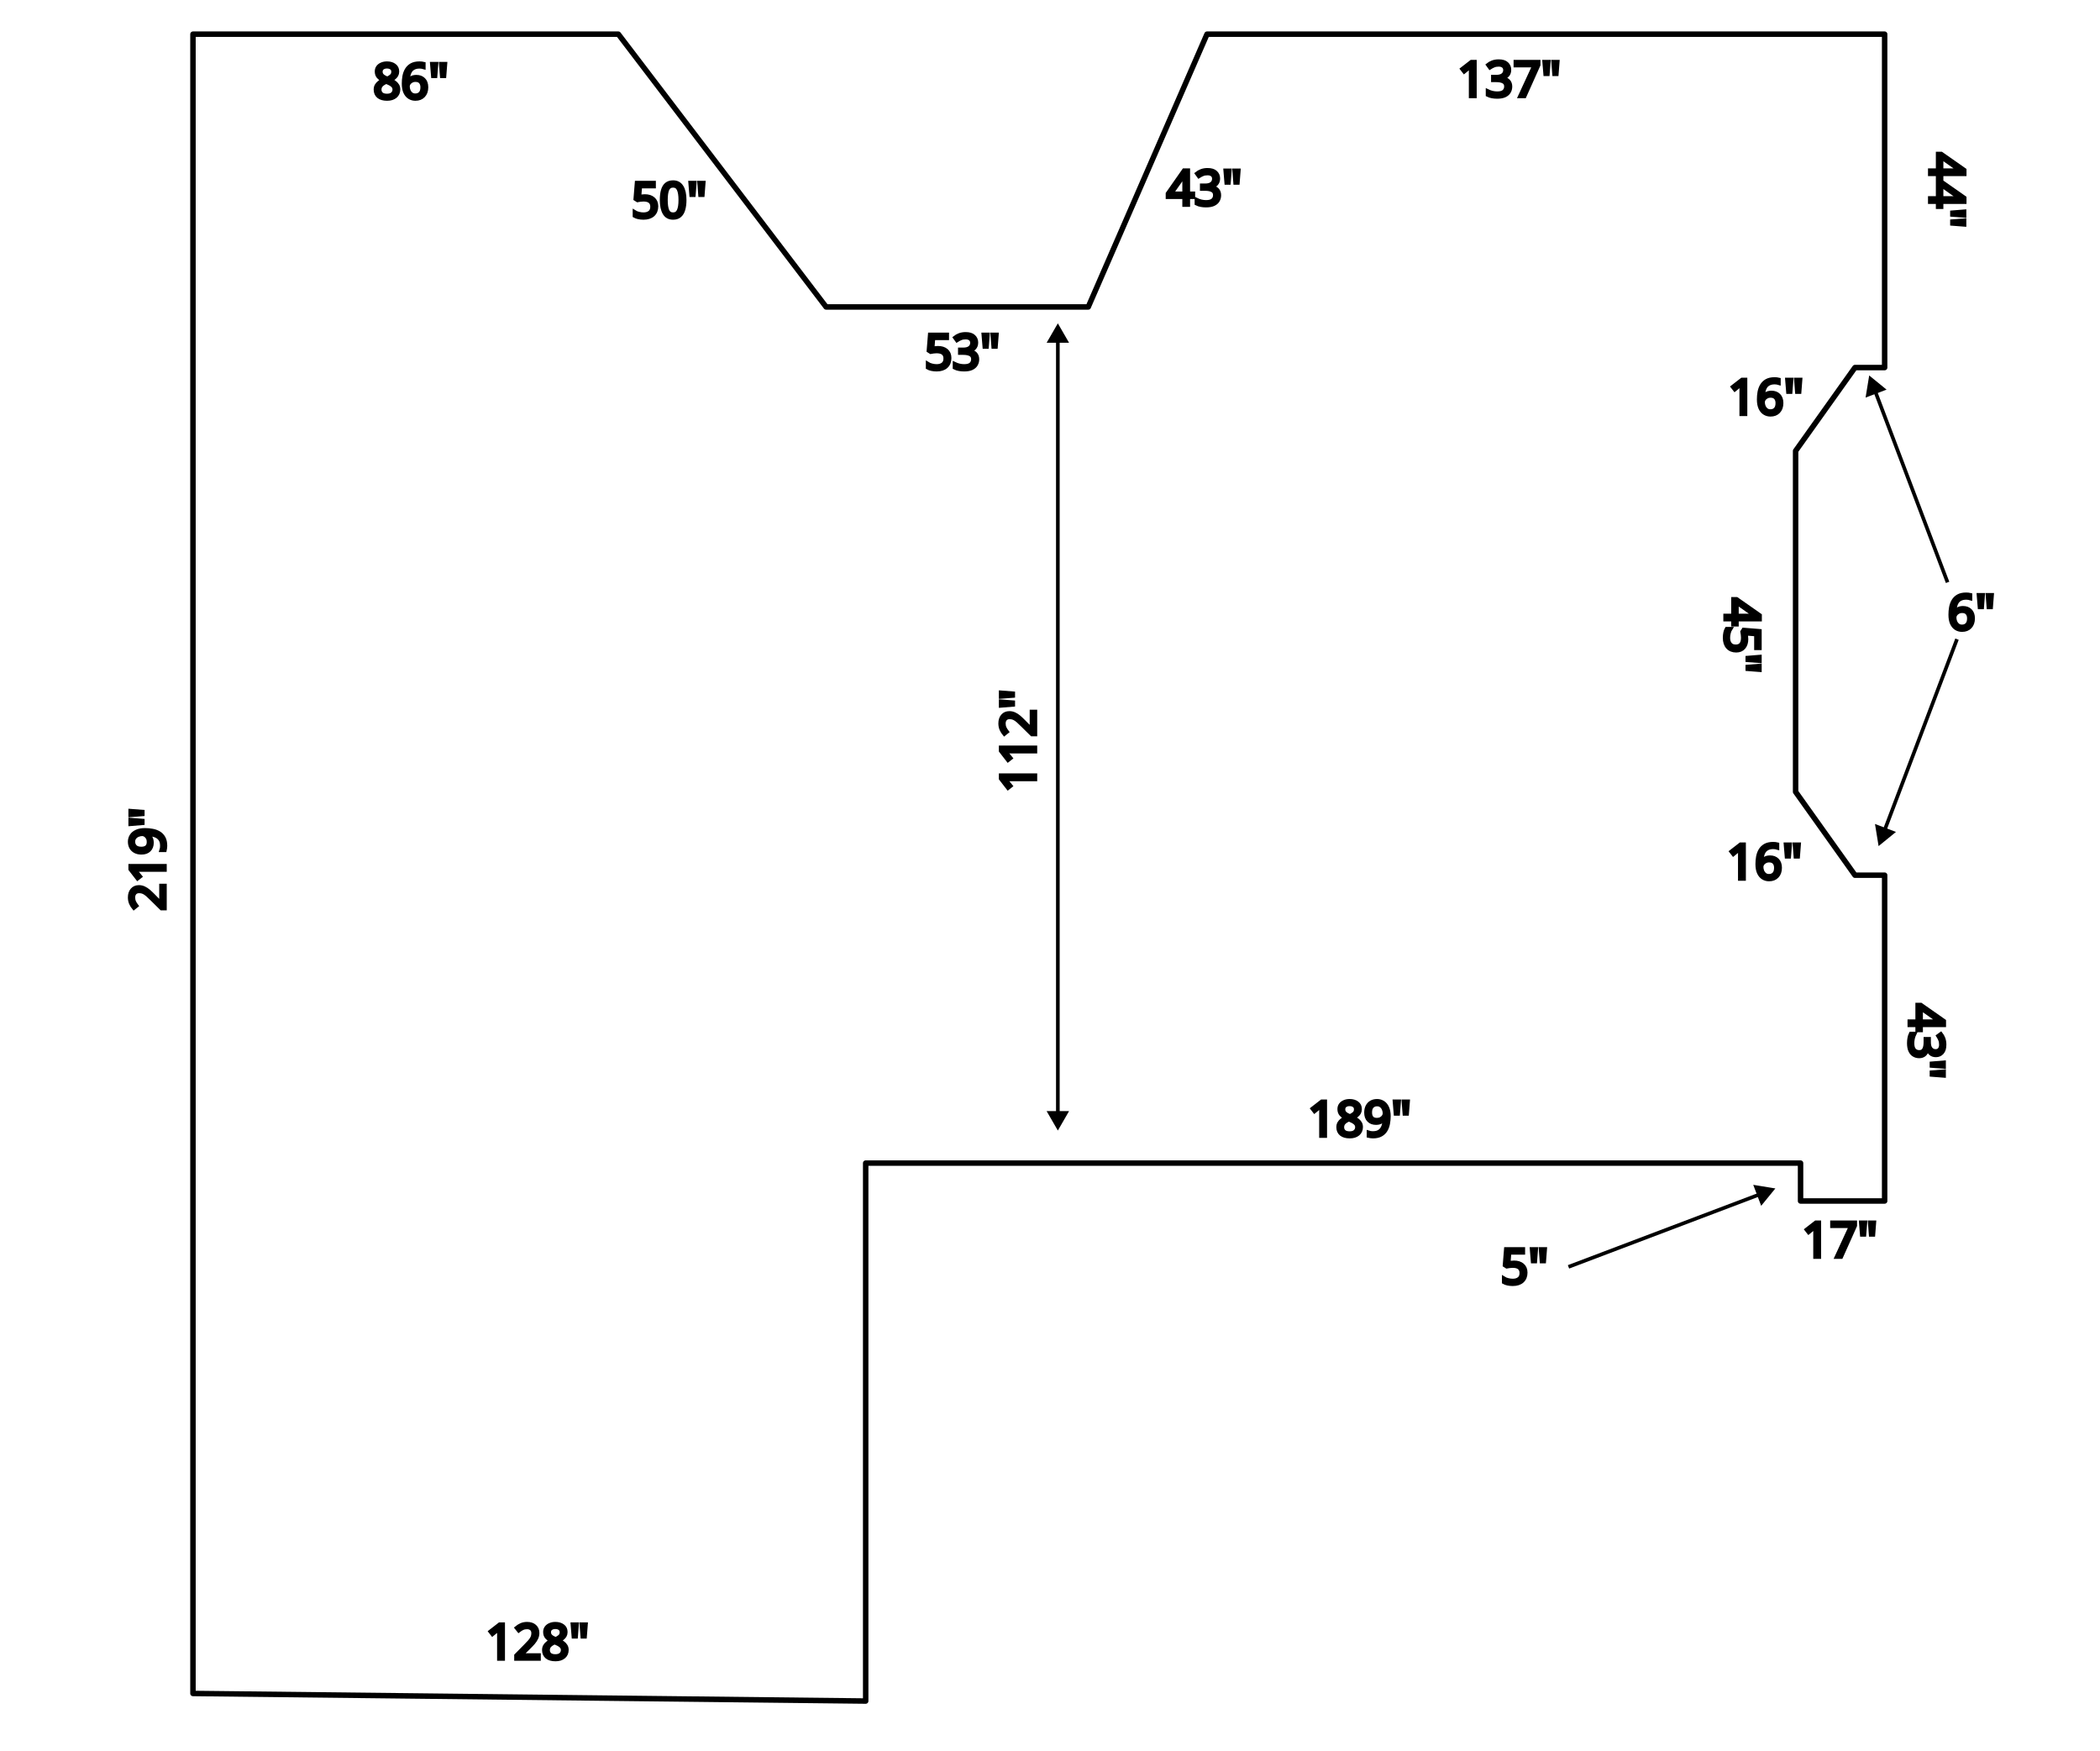
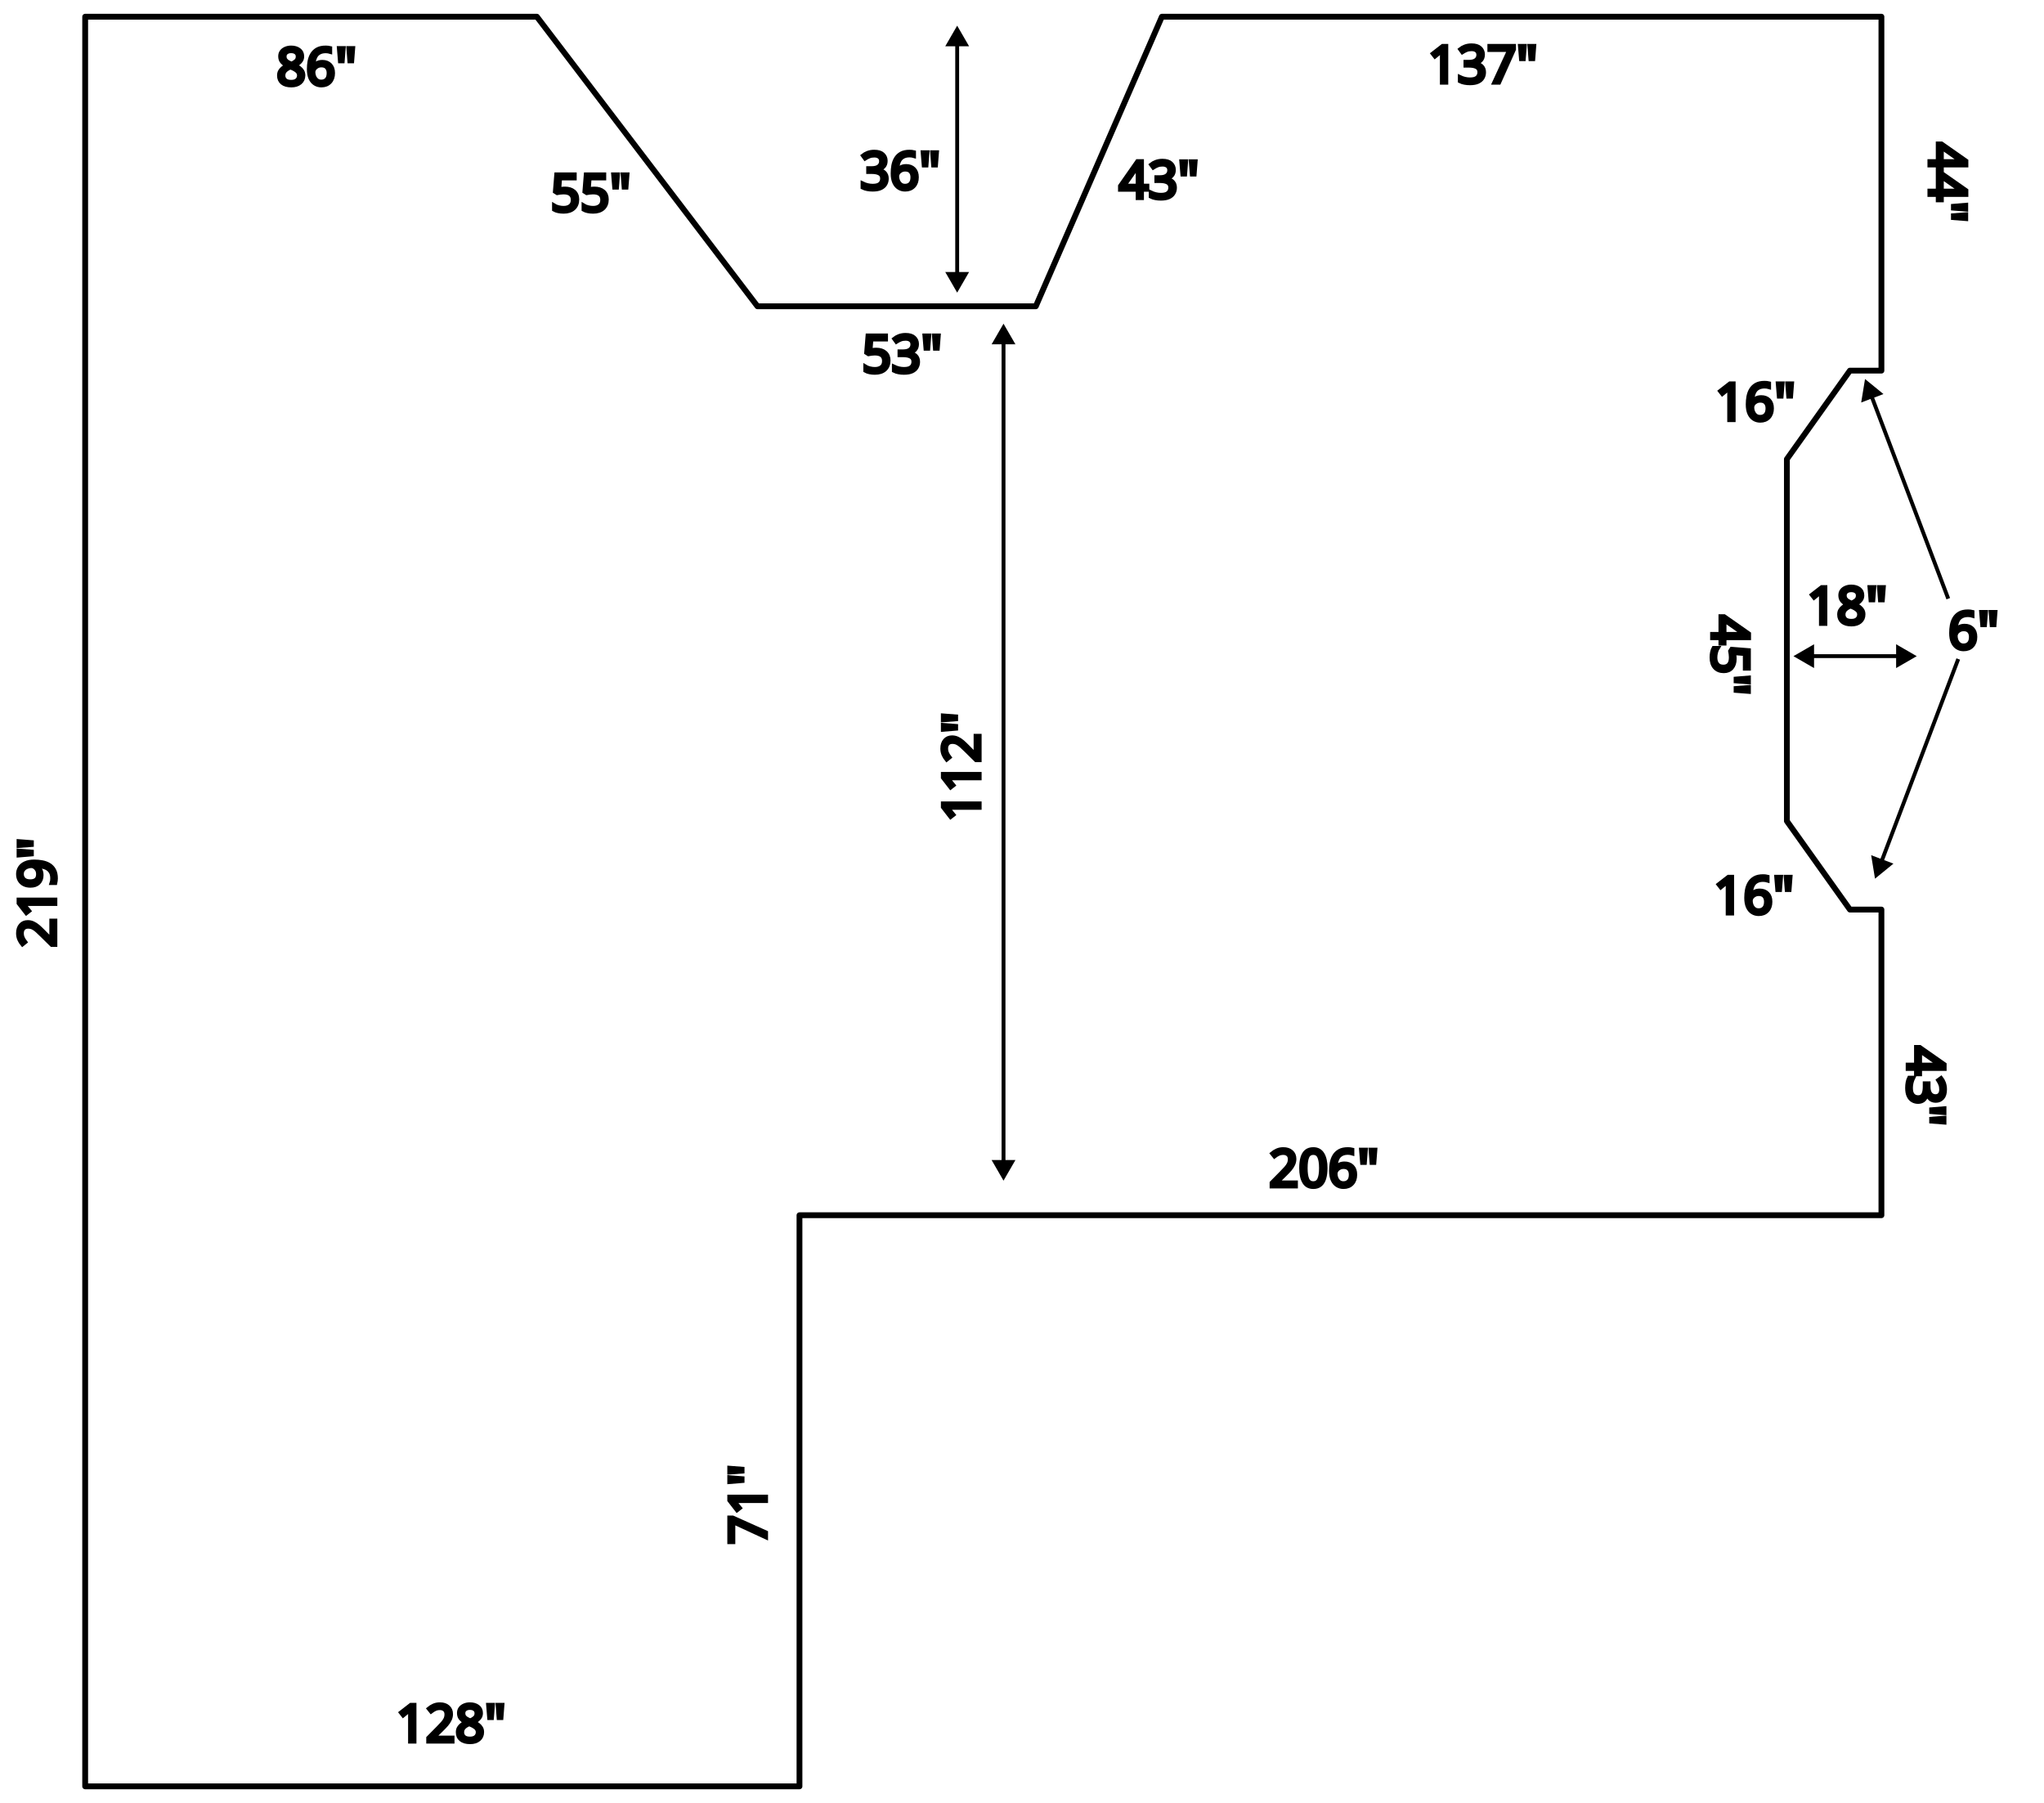
- <svg xmlns="http://www.w3.org/2000/svg" style="font-style:normal;font-weight:normal;font-size:12px;font-family:Dialog;color-interpolation:auto;fill:#000000;fill-opacity:1;stroke:#000000;stroke-width:1;stroke-linecap:square;stroke-linejoin:miter;stroke-miterlimit:10;stroke-dasharray:none;stroke-dashoffset:0;stroke-opacity:1;color-rendering:auto;image-rendering:auto;shape-rendering:auto;text-rendering:auto" contentScriptType="text/ecmascript" preserveAspectRatio="xMidYMid" zoomAndPan="magnify" version="1.0" contentStyleType="text/css" id="svg163" width="6in" height="5in">
+ <svg xmlns="http://www.w3.org/2000/svg" style="font-style:normal;font-weight:normal;font-size:12px;font-family:Dialog;color-interpolation:auto;fill:#000000;fill-opacity:1;stroke:#000000;stroke-width:1;stroke-linecap:square;stroke-linejoin:miter;stroke-miterlimit:10;stroke-dasharray:none;stroke-dashoffset:0;stroke-opacity:1;color-rendering:auto;image-rendering:auto;shape-rendering:auto;text-rendering:auto" contentScriptType="text/ecmascript" preserveAspectRatio="xMidYMid" zoomAndPan="magnify" version="1.0" contentStyleType="text/css" id="svg163" width="5.5in" height="4.85in">
  <defs id="genericDefs">
    <marker style="overflow:visible" id="marker1882" refX="0" refY="0" orient="auto-start-reverse" markerWidth="5.324" markerHeight="6.155" viewBox="0 0 5.324 6.155" preserveAspectRatio="xMidYMid">
      <path transform="scale(0.5)" style="fill:context-stroke;fill-rule:evenodd;stroke:context-stroke;stroke-width:1pt" d="M 5.77,0 -2.88,5 V -5 Z" id="path1880" />
    </marker>
    <marker style="overflow:visible" id="marker1800" refX="0" refY="0" orient="auto-start-reverse" markerWidth="5.324" markerHeight="6.155" viewBox="0 0 5.324 6.155" preserveAspectRatio="xMidYMid">
      <path transform="scale(0.5)" style="fill:context-stroke;fill-rule:evenodd;stroke:context-stroke;stroke-width:1pt" d="M 5.77,0 -2.88,5 V -5 Z" id="path1798" />
    </marker>
    <marker style="overflow:visible" id="TriangleStart" refX="0" refY="0" orient="auto-start-reverse" markerWidth="5.324" markerHeight="6.155" viewBox="0 0 5.324 6.155" preserveAspectRatio="xMidYMid">
      <path transform="scale(0.5)" style="fill:context-stroke;fill-rule:evenodd;stroke:context-stroke;stroke-width:1pt" d="M 5.77,0 -2.88,5 V -5 Z" id="path135" />
    </marker>
    <defs id="defs1">
      <clipPath clipPathUnits="userSpaceOnUse" id="clipPath1">
        <path d="M 0,0 H 490 V 490 H 0 Z" id="path3" />
      </clipPath>
      <clipPath clipPathUnits="userSpaceOnUse" id="clipPath2">
        <path d="M 24,0 V 459.082 H 490 V 0 Z" id="path6" />
      </clipPath>
      <clipPath clipPathUnits="userSpaceOnUse" id="clipPath3">
        <path d="M 6,5 H 496 V 495 H 6 Z" id="path9" />
      </clipPath>
    </defs>
    <marker style="overflow:visible" id="TriangleStart-3" refX="0" refY="0" orient="auto-start-reverse" markerWidth="5.324" markerHeight="6.155" viewBox="0 0 5.324 6.155" preserveAspectRatio="xMidYMid">
      <path transform="scale(0.5)" style="fill:context-stroke;fill-rule:evenodd;stroke:context-stroke;stroke-width:1pt" d="M 5.77,0 -2.88,5 V -5 Z" id="path135-5" />
    </marker>
-     <marker style="overflow:visible" id="TriangleStart-5" refX="0" refY="0" orient="auto-start-reverse" markerWidth="5.324" markerHeight="6.155" viewBox="0 0 5.324 6.155" preserveAspectRatio="xMidYMid">
-       <path transform="scale(0.5)" style="fill:context-stroke;fill-rule:evenodd;stroke:context-stroke;stroke-width:1pt" d="M 5.77,0 -2.88,5 V -5 Z" id="path135-2" />
+     <marker style="overflow:visible" id="marker1882-8" refX="0" refY="0" orient="auto-start-reverse" markerWidth="5.324" markerHeight="6.155" viewBox="0 0 5.324 6.155" preserveAspectRatio="xMidYMid">
+       <path transform="scale(0.5)" style="fill:context-stroke;fill-rule:evenodd;stroke:context-stroke;stroke-width:1pt" d="M 5.77,0 -2.88,5 V -5 Z" id="path1880-0" />
+     </marker>
+     <marker style="overflow:visible" id="marker1800-8" refX="0" refY="0" orient="auto-start-reverse" markerWidth="5.324" markerHeight="6.155" viewBox="0 0 5.324 6.155" preserveAspectRatio="xMidYMid">
+       <path transform="scale(0.5)" style="fill:context-stroke;fill-rule:evenodd;stroke:context-stroke;stroke-width:1pt" d="M 5.77,0 -2.88,5 V -5 Z" id="path1798-4" />
+     </marker>
+     <marker style="overflow:visible" id="marker1882-8-6" refX="0" refY="0" orient="auto-start-reverse" markerWidth="5.324" markerHeight="6.155" viewBox="0 0 5.324 6.155" preserveAspectRatio="xMidYMid">
+       <path transform="scale(0.5)" style="fill:context-stroke;fill-rule:evenodd;stroke:context-stroke;stroke-width:1pt" d="M 5.77,0 -2.88,5 V -5 Z" id="path1880-0-6" />
+     </marker>
+     <marker style="overflow:visible" id="marker1800-8-3" refX="0" refY="0" orient="auto-start-reverse" markerWidth="5.324" markerHeight="6.155" viewBox="0 0 5.324 6.155" preserveAspectRatio="xMidYMid">
+       <path transform="scale(0.5)" style="fill:context-stroke;fill-rule:evenodd;stroke:context-stroke;stroke-width:1pt" d="M 5.77,0 -2.88,5 V -5 Z" id="path1798-4-9" />
    </marker>
  </defs>
-   <path d="M 25,456.005 V 1 h 116.678 l 56.982,74.795 h 71.906 L 303.129,1 H 489 v 91.416 h -8.14 l -16.281,22.854 v 93.494 l 16.281,22.854 H 489 v 89.339 H 465.936 V 310.57 H 209.515 v 147.513 z" style="font-family:'Times New Roman';display:inline;color-interpolation:linearRGB;fill:none;stroke-width:1.5;stroke-linecap:butt;stroke-linejoin:round;color-rendering:optimizeQuality;image-rendering:optimizeQuality;text-rendering:optimizeLegibility" clip-path="url(#clipPath2)" id="path15" transform="translate(27.93015,8.373869)" />
+   <path d="M 25,458.082 V 1 h 116.678 l 56.982,74.795 h 71.906 L 303.129,1 H 489 v 91.416 h -8.14 l -16.281,22.854 v 93.494 l 16.281,22.854 H 489 v 78.951 H 209.515 v 147.513 z" style="font-family:'Times New Roman';display:inline;color-interpolation:linearRGB;fill:none;stroke-width:1.5;stroke-linecap:butt;stroke-linejoin:round;color-rendering:optimizeQuality;image-rendering:optimizeQuality;text-rendering:optimizeLegibility" clip-path="url(#clipPath2)" id="path15" transform="translate(-2.996984,3.313065)" />
  <g id="layer1">
-     <text xml:space="preserve" style="font-size:13.333px;line-height:1.25;font-family:sans-serif;letter-spacing:0px;word-spacing:0px" x="-249.767" y="45.233" id="text1142" transform="rotate(-90)">
-       <tspan id="tspan1140" x="-249.767" y="45.233">219"</tspan>
+     <text xml:space="preserve" style="font-size:13.333px;line-height:1.25;font-family:sans-serif;letter-spacing:0px;word-spacing:0px" x="-244.706" y="14.306" id="text1142" transform="rotate(-90)">
+       <tspan id="tspan1140" x="-244.706" y="14.306">219"</tspan>
    </text>
-     <text xml:space="preserve" style="font-size:13.333px;line-height:1.25;font-family:sans-serif;letter-spacing:0px;word-spacing:0px" x="102.341" y="26.991" id="text1196">
-       <tspan id="tspan1194" x="102.341" y="26.991">86"</tspan>
+     <text xml:space="preserve" style="font-size:13.333px;line-height:1.25;font-family:sans-serif;letter-spacing:0px;word-spacing:0px" x="71.414" y="21.93" id="text1196">
+       <tspan id="tspan1194" x="71.414" y="21.93">86"</tspan>
    </text>
-     <text xml:space="preserve" style="font-size:13.333px;line-height:1.25;font-family:sans-serif;letter-spacing:0px;word-spacing:0px" x="173.192" y="59.605" id="text1200">
-       <tspan id="tspan1198" x="173.192" y="59.605">50"</tspan>
+     <text xml:space="preserve" style="font-size:13.333px;line-height:1.25;font-family:sans-serif;letter-spacing:0px;word-spacing:0px" x="142.265" y="54.544" id="text1200">
+       <tspan id="tspan1198" x="142.265" y="54.544">55"</tspan>
    </text>
-     <text xml:space="preserve" style="font-size:13.333px;line-height:1.25;font-family:sans-serif;letter-spacing:0px;word-spacing:0px" x="253.603" y="101.216" id="text1204">
-       <tspan id="tspan1202" x="253.603" y="101.216">53"</tspan>
+     <text xml:space="preserve" style="font-size:13.333px;line-height:1.25;font-family:sans-serif;letter-spacing:0px;word-spacing:0px" x="222.675" y="96.155" id="text1204">
+       <tspan id="tspan1202" x="222.675" y="96.155">53"</tspan>
    </text>
-     <text xml:space="preserve" style="font-size:13.333px;line-height:1.25;font-family:sans-serif;letter-spacing:0px;word-spacing:0px" x="319.955" y="56.231" id="text1208">
-       <tspan id="tspan1206" x="319.955" y="56.231">43"</tspan>
+     <text xml:space="preserve" style="font-style:normal;font-weight:normal;font-size:13.333px;line-height:1.25;font-family:sans-serif;letter-spacing:0px;word-spacing:0px;color-interpolation:auto;fill:#000000;fill-opacity:1;stroke:#000000;stroke-width:1;stroke-linecap:square;stroke-linejoin:miter;stroke-miterlimit:10;stroke-dasharray:none;stroke-dashoffset:0;stroke-opacity:1;color-rendering:auto;image-rendering:auto;shape-rendering:auto;text-rendering:auto" x="222.216" y="48.834" id="text1204-6">
+       <tspan id="tspan1202-8" x="222.216" y="48.834">36"</tspan>
    </text>
-     <text xml:space="preserve" style="font-size:13.333px;line-height:1.25;font-family:sans-serif;letter-spacing:0px;word-spacing:0px" x="399.804" y="26.429" id="text1212">
-       <tspan id="tspan1210" x="399.804" y="26.429">137"</tspan>
+     <text xml:space="preserve" style="font-style:normal;font-weight:normal;font-size:13.333px;line-height:1.25;font-family:sans-serif;letter-spacing:0px;word-spacing:0px;color-interpolation:auto;fill:#000000;fill-opacity:1;stroke:#000000;stroke-width:1;stroke-linecap:square;stroke-linejoin:miter;stroke-miterlimit:10;stroke-dasharray:none;stroke-dashoffset:0;stroke-opacity:1;color-rendering:auto;image-rendering:auto;shape-rendering:auto;text-rendering:auto" x="466.797" y="161.153" id="text1204-6-5">
+       <tspan id="tspan1202-8-4" x="466.797" y="161.153">18"</tspan>
    </text>
-     <text xml:space="preserve" style="font-size:13.333px;line-height:1.25;font-family:sans-serif;letter-spacing:0px;word-spacing:0px" x="41.824" y="-529.323" id="text1216" transform="rotate(90)">
-       <tspan id="tspan1214" x="41.824" y="-529.323">44"</tspan>
+     <text xml:space="preserve" style="font-size:13.333px;line-height:1.25;font-family:sans-serif;letter-spacing:0px;word-spacing:0px" x="289.028" y="51.17" id="text1208">
+       <tspan id="tspan1206" x="289.028" y="51.17">43"</tspan>
    </text>
-     <text xml:space="preserve" style="font-size:13.333px;line-height:1.25;font-family:sans-serif;letter-spacing:0px;word-spacing:0px" x="534.196" y="172.63" id="text1220">
-       <tspan id="tspan1218" x="534.196" y="172.63">6"</tspan>
+     <text xml:space="preserve" style="font-size:13.333px;line-height:1.25;font-family:sans-serif;letter-spacing:0px;word-spacing:0px" x="368.876" y="21.368" id="text1212">
+       <tspan id="tspan1210" x="368.876" y="21.368">137"</tspan>
    </text>
-     <text xml:space="preserve" style="font-size:13.333px;line-height:1.25;font-family:sans-serif;letter-spacing:0px;word-spacing:0px" x="474.029" y="113.587" id="text1224">
-       <tspan id="tspan1222" x="474.029" y="113.587">16"</tspan>
+     <text xml:space="preserve" style="font-size:13.333px;line-height:1.25;font-family:sans-serif;letter-spacing:0px;word-spacing:0px" x="36.764" y="-498.396" id="text1216" transform="rotate(90)">
+       <tspan id="tspan1214" x="36.764" y="-498.396">44"</tspan>
    </text>
-     <text xml:space="preserve" style="font-size:13.333px;line-height:1.25;font-family:sans-serif;letter-spacing:0px;word-spacing:0px" x="163.94" y="-473.187" id="text1228" transform="rotate(90)">
-       <tspan id="tspan1226" x="163.94" y="-473.187">45"</tspan>
+     <text xml:space="preserve" style="font-size:13.333px;line-height:1.25;font-family:sans-serif;letter-spacing:0px;word-spacing:0px" x="503.269" y="167.569" id="text1220">
+       <tspan id="tspan1218" x="503.269" y="167.569">6"</tspan>
    </text>
-     <text xml:space="preserve" style="font-style:normal;font-weight:normal;font-size:13.333px;line-height:1.25;font-family:sans-serif;letter-spacing:0px;word-spacing:0px;color-interpolation:auto;fill:#000000;fill-opacity:1;stroke:#000000;stroke-width:1;stroke-linecap:square;stroke-linejoin:miter;stroke-miterlimit:10;stroke-dasharray:none;stroke-dashoffset:0;stroke-opacity:1;color-rendering:auto;image-rendering:auto;shape-rendering:auto;text-rendering:auto" x="473.634" y="241.024" id="text1224-7">
-       <tspan id="tspan1222-6" x="473.634" y="241.024">16"</tspan>
+     <text xml:space="preserve" style="font-size:13.333px;line-height:1.25;font-family:sans-serif;letter-spacing:0px;word-spacing:0px" x="443.102" y="108.526" id="text1224">
+       <tspan id="tspan1222" x="443.102" y="108.526">16"</tspan>
    </text>
-     <text xml:space="preserve" style="font-size:13.333px;line-height:1.25;font-family:sans-serif;letter-spacing:0px;word-spacing:0px" x="275.19" y="-523.707" id="text1286" transform="rotate(90)">
-       <tspan id="tspan1284" x="275.19" y="-523.707">43"</tspan>
+     <text xml:space="preserve" style="font-size:13.333px;line-height:1.25;font-family:sans-serif;letter-spacing:0px;word-spacing:0px" x="158.88" y="-442.26" id="text1228" transform="rotate(90)">
+       <tspan id="tspan1226" x="158.88" y="-442.26">45"</tspan>
    </text>
-     <text xml:space="preserve" style="font-size:13.333px;line-height:1.25;font-family:sans-serif;letter-spacing:0px;word-spacing:0px" x="494.272" y="344.697" id="text1290">
-       <tspan id="tspan1288" x="494.272" y="344.697">17"</tspan>
+     <text xml:space="preserve" style="font-style:normal;font-weight:normal;font-size:13.333px;line-height:1.25;font-family:sans-serif;letter-spacing:0px;word-spacing:0px;color-interpolation:auto;fill:#000000;fill-opacity:1;stroke:#000000;stroke-width:1;stroke-linecap:square;stroke-linejoin:miter;stroke-miterlimit:10;stroke-dasharray:none;stroke-dashoffset:0;stroke-opacity:1;color-rendering:auto;image-rendering:auto;shape-rendering:auto;text-rendering:auto" x="442.707" y="235.964" id="text1224-7">
+       <tspan id="tspan1222-6" x="442.707" y="235.964">16"</tspan>
    </text>
-     <text xml:space="preserve" style="font-size:13.333px;line-height:1.25;font-family:sans-serif;letter-spacing:0px;word-spacing:0px" x="411.612" y="352.007" id="text1294">
-       <tspan id="tspan1292" x="411.612" y="352.007">5"</tspan>
+     <text xml:space="preserve" style="font-size:13.333px;line-height:1.25;font-family:sans-serif;letter-spacing:0px;word-spacing:0px" x="270.129" y="-492.78" id="text1286" transform="rotate(90)">
+       <tspan id="tspan1284" x="270.129" y="-492.78">43"</tspan>
    </text>
-     <text xml:space="preserve" style="font-size:13.333px;line-height:1.25;font-family:sans-serif;letter-spacing:0px;word-spacing:0px" x="358.755" y="311.521" id="text1298">
-       <tspan id="tspan1296" x="358.755" y="311.521">189"</tspan>
+     <text xml:space="preserve" style="font-size:13.333px;line-height:1.25;font-family:sans-serif;letter-spacing:0px;word-spacing:0px" x="327.828" y="306.46" id="text1298">
+       <tspan id="tspan1296" x="327.828" y="306.46">206"</tspan>
    </text>
-     <text xml:space="preserve" style="font-size:13.333px;line-height:1.25;font-family:sans-serif;letter-spacing:0px;word-spacing:0px" x="-217.303" y="283.992" id="text1302" transform="rotate(-90)">
-       <tspan id="tspan1300" x="-217.303" y="283.992">112"</tspan>
+     <text xml:space="preserve" style="font-size:13.333px;line-height:1.25;font-family:sans-serif;letter-spacing:0px;word-spacing:0px" x="-212.242" y="253.065" id="text1302" transform="rotate(-90)">
+       <tspan id="tspan1300" x="-212.242" y="253.065">112"</tspan>
    </text>
-     <text xml:space="preserve" style="font-size:13.333px;line-height:1.25;font-family:sans-serif;letter-spacing:0px;word-spacing:0px" x="133.268" y="454.91" id="text1306">
-       <tspan id="tspan1304" x="133.268" y="454.91">128"</tspan>
+     <text xml:space="preserve" style="font-size:13.333px;line-height:1.25;font-family:sans-serif;letter-spacing:0px;word-spacing:0px" x="102.341" y="449.849" id="text1306">
+       <tspan id="tspan1304" x="102.341" y="449.849">128"</tspan>
    </text>
-     <path style="fill:none;stroke:#000000;stroke-width:1px;stroke-linecap:butt;stroke-linejoin:miter;stroke-opacity:1;marker-end:url(#TriangleStart)" d="m 534.196,159.696 -20.243,-53.42" id="path1371" />
-     <path style="font-style:normal;font-weight:normal;font-size:12px;font-family:Dialog;color-interpolation:auto;fill:none;fill-opacity:1;stroke:#000000;stroke-width:1px;stroke-linecap:butt;stroke-linejoin:miter;stroke-miterlimit:10;stroke-dasharray:none;stroke-dashoffset:0;stroke-opacity:1;marker-end:url(#TriangleStart-3);color-rendering:auto;image-rendering:auto;shape-rendering:auto;text-rendering:auto" d="m 536.774,175.275 -20.243,53.42" id="path1371-2" />
-     <path style="font-style:normal;font-weight:normal;font-size:12px;font-family:Dialog;color-interpolation:auto;fill:none;fill-opacity:1;stroke:#000000;stroke-width:1px;stroke-linecap:butt;stroke-linejoin:miter;stroke-miterlimit:10;stroke-dasharray:none;stroke-dashoffset:0;stroke-opacity:1;marker-end:url(#TriangleStart-5);color-rendering:auto;image-rendering:auto;shape-rendering:auto;text-rendering:auto" d="m 430.216,347.393 53.42,-20.243" id="path1371-4" />
-     <path style="fill:none;stroke:#000000;stroke-width:1px;stroke-linecap:butt;stroke-linejoin:miter;stroke-opacity:1;marker-end:url(#marker1800);marker-start:url(#marker1882)" d="M 290.153,92.219 V 306.46" id="path1729" />
+     <path style="fill:none;stroke:#000000;stroke-width:1px;stroke-linecap:butt;stroke-linejoin:miter;stroke-opacity:1;marker-end:url(#TriangleStart)" d="m 534.196,159.696 -20.243,-53.42" id="path1371" transform="translate(-30.92713,-5.060804)" />
+     <path style="font-style:normal;font-weight:normal;font-size:12px;font-family:Dialog;color-interpolation:auto;fill:none;fill-opacity:1;stroke:#000000;stroke-width:1px;stroke-linecap:butt;stroke-linejoin:miter;stroke-miterlimit:10;stroke-dasharray:none;stroke-dashoffset:0;stroke-opacity:1;marker-end:url(#TriangleStart-3);color-rendering:auto;image-rendering:auto;shape-rendering:auto;text-rendering:auto" d="m 536.774,175.275 -20.243,53.42" id="path1371-2" transform="translate(-30.92713,-5.060804)" />
+     <path style="fill:none;stroke:#000000;stroke-width:1px;stroke-linecap:butt;stroke-linejoin:miter;stroke-opacity:1;marker-start:url(#marker1882);marker-end:url(#marker1800)" d="M 290.153,92.219 V 306.46" id="path1729" transform="translate(-30.92713,-5.060804)" />
+     <path style="font-style:normal;font-weight:normal;font-size:12px;font-family:Dialog;color-interpolation:auto;fill:none;fill-opacity:1;stroke:#000000;stroke-width:1px;stroke-linecap:butt;stroke-linejoin:miter;stroke-miterlimit:10;stroke-dasharray:none;stroke-dashoffset:0;stroke-opacity:1;marker-start:url(#marker1882-8);marker-end:url(#marker1800-8);color-rendering:auto;image-rendering:auto;shape-rendering:auto;text-rendering:auto" d="M 291.277,92.219 V 154.073" id="path1729-9" transform="translate(-44.02211,-82.04016)" />
+     <path style="font-style:normal;font-weight:normal;font-size:12px;font-family:Dialog;color-interpolation:auto;fill:none;fill-opacity:1;stroke:#000000;stroke-width:1px;stroke-linecap:butt;stroke-linejoin:miter;stroke-miterlimit:10;stroke-dasharray:none;stroke-dashoffset:0;stroke-opacity:1;marker-start:url(#marker1882-8-6);marker-end:url(#marker1800-8-3);color-rendering:auto;image-rendering:auto;shape-rendering:auto;text-rendering:auto" d="m 291.277,129.332 v 24.742" id="path1729-9-3" transform="rotate(90,371.3505,249.5543)" />
+     <text xml:space="preserve" style="font-style:normal;font-weight:normal;font-size:13.333px;line-height:1.25;font-family:sans-serif;letter-spacing:0px;word-spacing:0px;color-interpolation:auto;fill:#000000;fill-opacity:1;stroke:#000000;stroke-width:1;stroke-linecap:square;stroke-linejoin:miter;stroke-miterlimit:10;stroke-dasharray:none;stroke-dashoffset:0;stroke-opacity:1;color-rendering:auto;image-rendering:auto;shape-rendering:auto;text-rendering:auto" x="-398.927" y="197.894" id="text1302-7" transform="rotate(-90)">
+       <tspan id="tspan1300-3" x="-398.927" y="197.894">71"</tspan>
+     </text>
  </g>
</svg>
